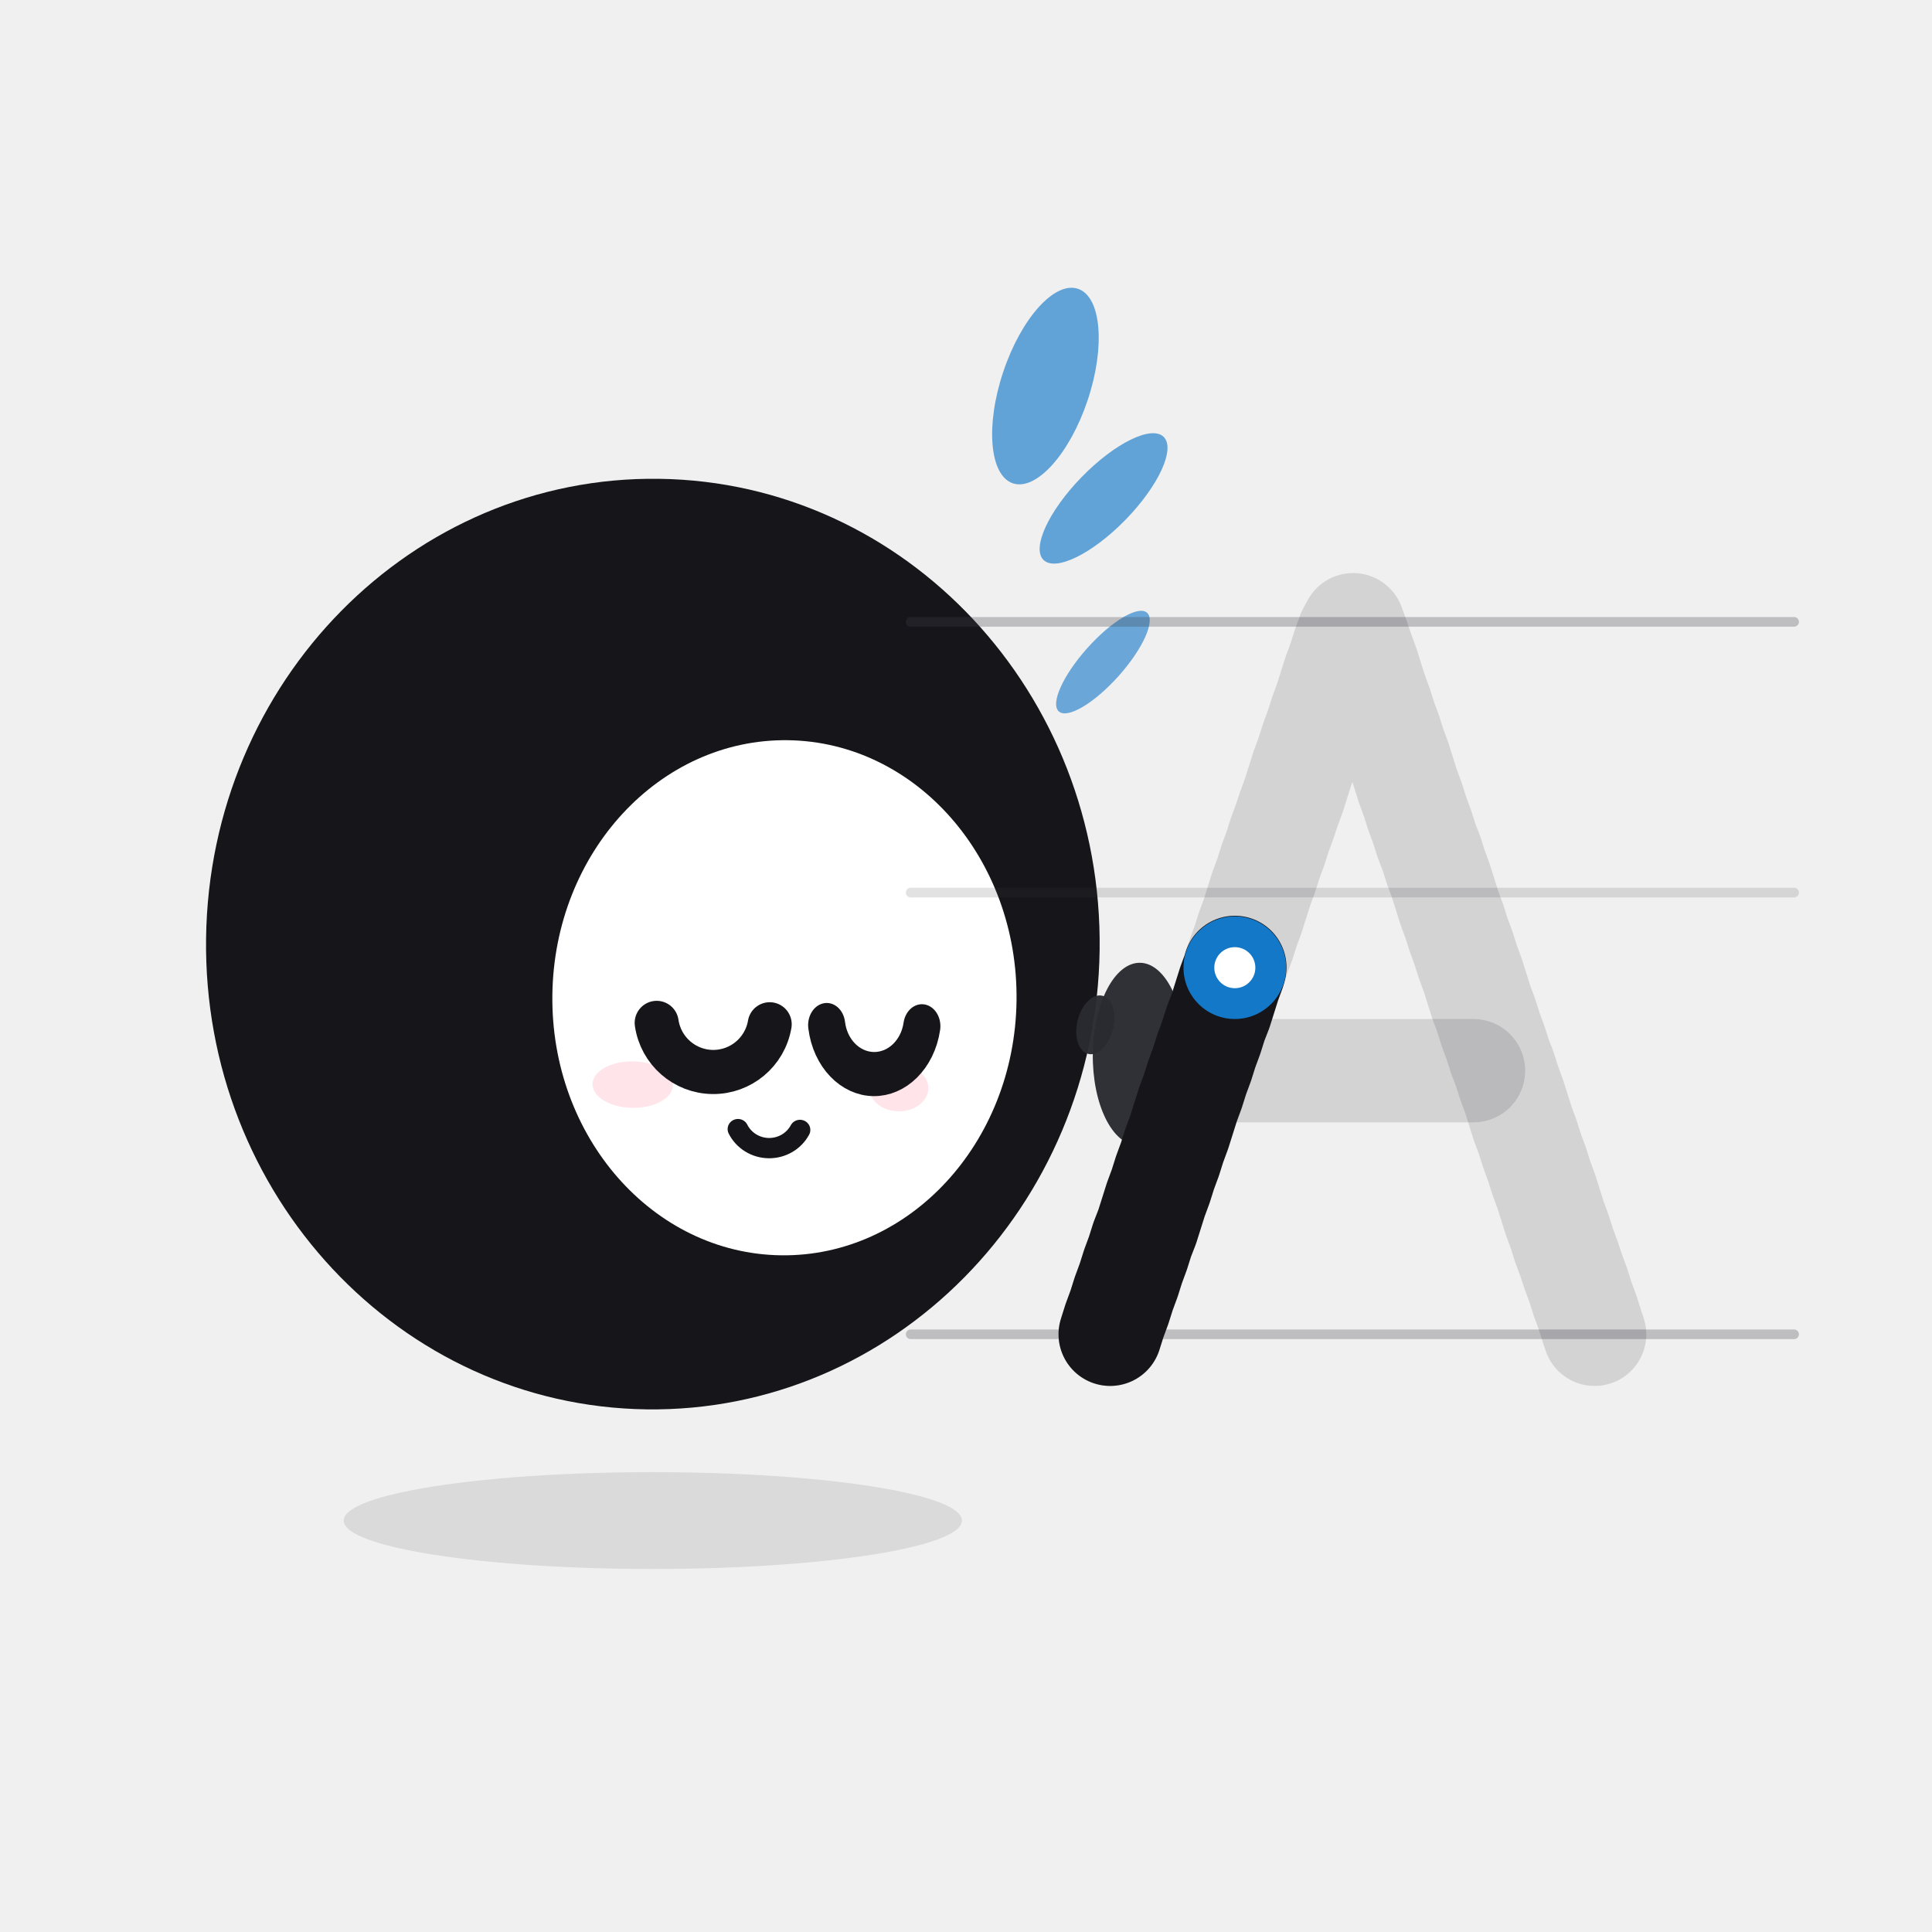
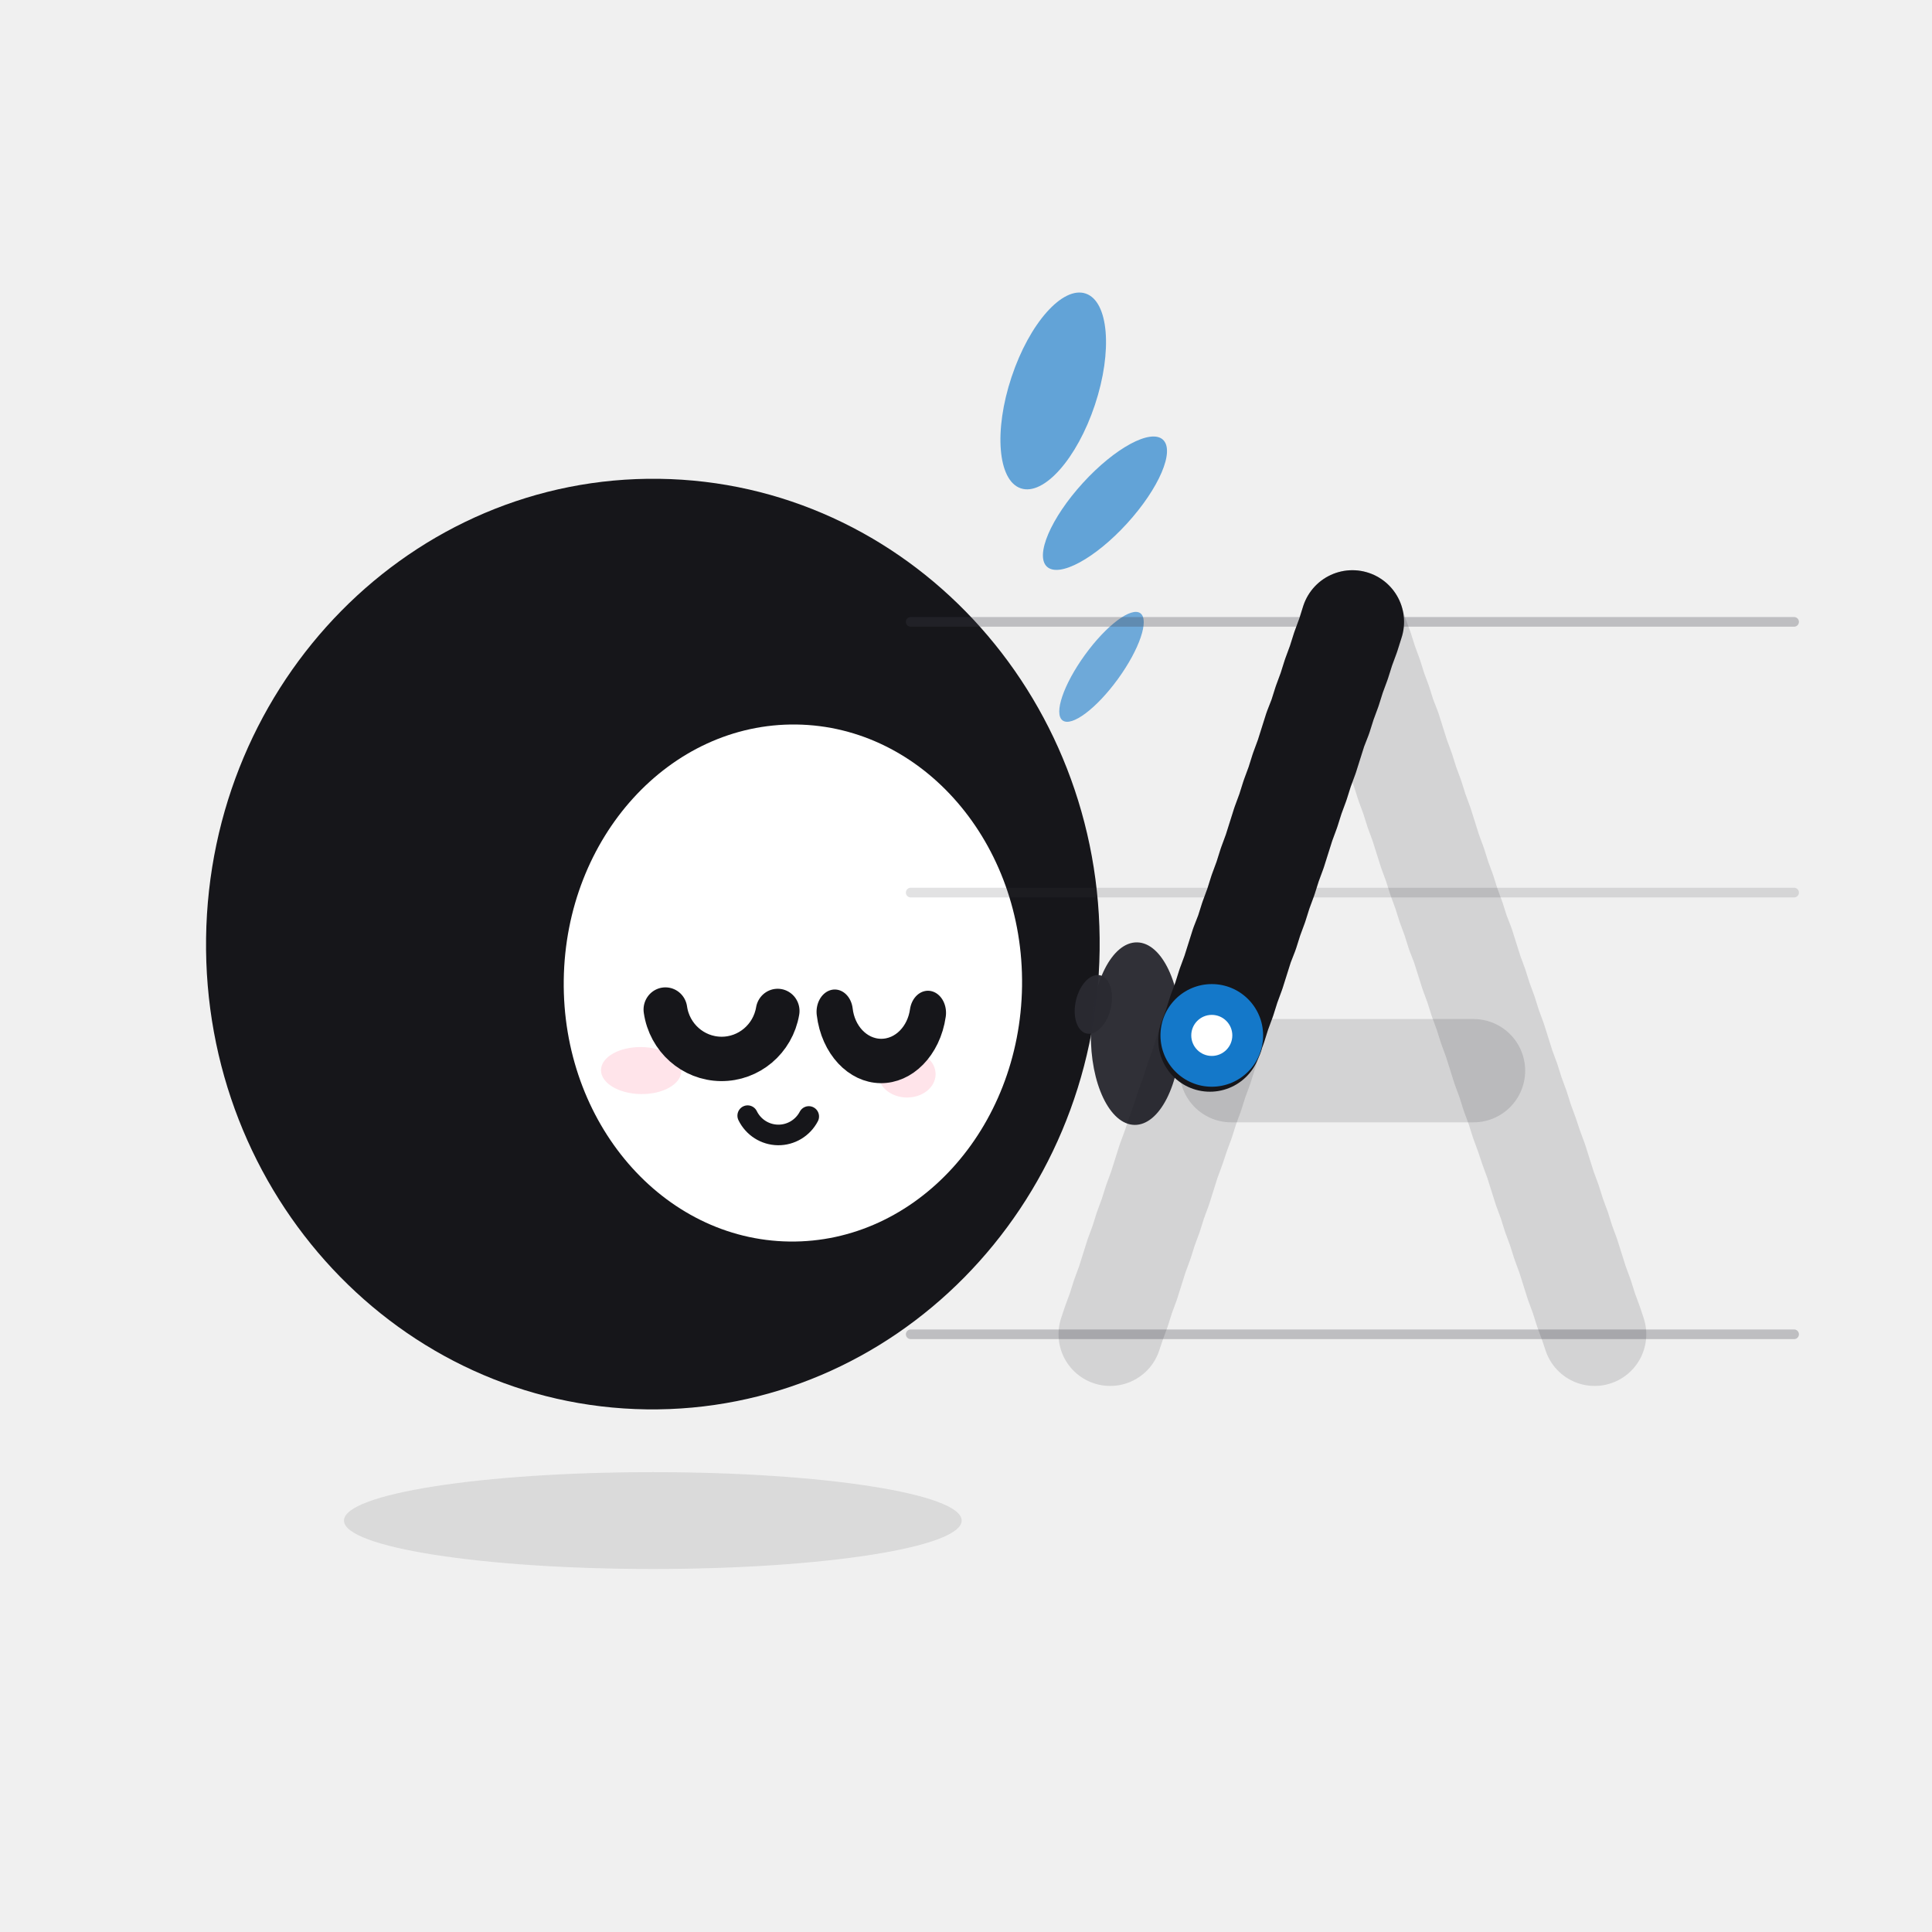
<svg xmlns="http://www.w3.org/2000/svg" width="320" height="320" viewBox="0 0 320 320">
  <defs>
    <clipPath id="bc1">
-       <path d="M81.557 11.597C81.557 43.391 58.3 69.165 29.611 69.165C0.923 69.165 -22.334 43.391 -22.334 11.597C-22.334 -20.196 0.923 -45.97 29.611 -45.97C58.3 -45.97 81.557 -20.196 81.557 11.597" transform="matrix(0.74 0.01 -0.01 0.741 108.133 156.37)" />
+       <path d="M82.748 8.279C82.748 40.192 59.784 66.062 31.458 66.062C3.131 66.062 -19.832 40.192 -19.832 8.279C-19.832 -23.634 3.131 -49.504 31.458 -49.504C59.784 -49.504 82.748 -23.634 82.748 8.279" transform="matrix(0.74 0.01 -0.01 0.741 108.133 156.37)" />
    </clipPath>
  </defs>
-   <path d="M-0.918 126C-0.918 132.075 -32.364 137 -71.154 137C-109.944 137 -141.389 132.075 -141.389 126C-141.389 119.925 -109.944 115 -71.154 115C-32.364 115 -0.918 119.925 -0.918 126" fill="rgba(22,22,26,0.13)" fill-opacity="0.799" transform="matrix(0.729 0 0 0.729 160 160)" />
-   <path d="M88.237 1.717C88.237 56.283 46.6 100.517 -4.763 100.517C-56.125 100.517 -97.763 56.283 -97.763 1.717C-97.763 -52.848 -56.125 -97.083 -4.763 -97.083C46.6 -97.083 88.237 -52.848 88.237 1.717" fill="#16161A" transform="matrix(0.74 0.01 -0.01 0.741 108.133 156.37)" />
+   <path d="M-0.985 126C-0.985 132.075 -32.4 137 -71.154 137C-109.907 137 -141.323 132.075 -141.323 126C-141.323 119.925 -109.907 115 -71.154 115C-32.4 115 -0.985 119.925 -0.985 126" fill="rgba(22,22,26,0.13)" fill-opacity="0.799" transform="matrix(0.729 0 0 0.729 160 160)" />
+   <path d="M87.882 2.073C87.882 56.639 46.244 100.873 -5.118 100.873C-56.481 100.873 -98.118 56.639 -98.118 2.073C-98.118 -52.492 -56.481 -96.727 -5.118 -96.727C46.244 -96.727 87.882 -52.492 87.882 2.073" fill="#16161A" transform="matrix(0.74 0.01 -0.01 0.741 108.133 156.37)" />
  <path d="M100 0C100 57.438 55.228 104 0 104C-55.228 104 -100 57.438 -100 0C-100 -57.438 -55.228 -104 0 -104C55.228 -104 100 -57.438 100 0" fill="#16161A" transform="matrix(0.74 0.01 -0.01 0.741 108.133 156.37)" />
-   <path d="M81.557 11.597C81.557 43.391 58.3 69.165 29.611 69.165C0.923 69.165 -22.334 43.391 -22.334 11.597C-22.334 -20.196 0.923 -45.97 29.611 -45.97C58.3 -45.97 81.557 -20.196 81.557 11.597" fill="#FFFFFF" transform="matrix(0.74 0.01 -0.01 0.741 108.133 156.37)" />
-   <path d="M9 0C9 3.038 4.971 5.5 0 5.5C-4.971 5.5 -9 3.038 -9 0C-9 -3.038 -4.971 -5.5 0 -5.5C4.971 -5.5 9 -3.038 9 0" fill="rgba(255,138,168,0.42)" fill-opacity="0.55" transform="matrix(0.74 0.01 -0.009 0.7 104.803 179.648)" />
-   <path d="M9 0C9 3.038 4.971 5.5 0 5.5C-4.971 5.5 -9 3.038 -9 0C-9 -3.038 -4.971 -5.5 0 -5.5C4.971 -5.5 9 -3.038 9 0" fill="rgba(255,138,168,0.42)" fill-opacity="0.55" transform="matrix(0.544 0.007 -0.009 0.7 148.866 180.217)" />
+   <path d="M82.748 8.279C82.748 40.192 59.784 66.062 31.458 66.062C3.131 66.062 -19.832 40.192 -19.832 8.279C-19.832 -23.634 3.131 -49.504 31.458 -49.504C59.784 -49.504 82.748 -23.634 82.748 8.279" fill="#FFFFFF" transform="matrix(0.74 0.01 -0.01 0.741 108.133 156.37)" />
+   <path d="M9 0C9 3.038 4.971 5.5 0 5.5C-4.971 5.5 -9 3.038 -9 0C-9 -3.038 -4.971 -5.5 0 -5.5C4.971 -5.5 9 -3.038 9 0" fill="rgba(255,138,168,0.42)" fill-opacity="0.55" transform="matrix(0.739 0.01 -0.009 0.708 106.195 177.32)" />
+   <path d="M9 0C9 3.038 4.971 5.5 0 5.5C-4.971 5.5 -9 3.038 -9 0C-9 -3.038 -4.971 -5.5 0 -5.5C4.971 -5.5 9 -3.038 9 0" fill="rgba(255,138,168,0.42)" fill-opacity="0.55" transform="matrix(0.528 0.007 -0.009 0.708 150.213 177.889)" />
  <g clip-path="url(#bc1)">
-     <path d="M12.84 2.034C11.84 8.35 6.395 13 0 13C-6.395 13 -11.84 8.35 -12.84 2.034" fill="none" stroke="#16161A" stroke-width="10" stroke-linecap="round" stroke-linejoin="round" transform="matrix(0.729 0.009 -0.009 0.731 118.145 168.051)" />
-     <path d="M12.84 2.034C11.84 8.35 6.395 13 0 13C-6.395 13 -11.84 8.35 -12.84 2.034" fill="none" stroke="#16161A" stroke-width="10" stroke-linecap="round" stroke-linejoin="round" transform="matrix(0.614 0.008 -0.009 0.731 144.823 168.395)" />
-     <path d="M7.484 0.814C6.05 3.628 3.159 5.4 0 5.4C-3.159 5.4 -6.05 3.628 -7.484 0.814" fill="none" stroke="#16161A" stroke-width="5" stroke-linecap="round" stroke-linejoin="round" transform="matrix(0.686 0.009 -0.009 0.672 127.375 186.536)" />
+     <path d="M12.84 2.034C11.84 8.35 6.395 13 0 13C-6.395 13 -11.84 8.35 -12.84 2.034" fill="none" stroke="#16161A" stroke-width="10" stroke-linecap="round" stroke-linejoin="round" transform="matrix(0.724 0.009 -0.009 0.735 119.527 165.834)" />
+     <path d="M12.84 2.034C11.84 8.35 6.395 13 0 13C-6.395 13 -11.84 8.35 -12.84 2.034" fill="none" stroke="#16161A" stroke-width="10" stroke-linecap="round" stroke-linejoin="round" transform="matrix(0.601 0.008 -0.009 0.735 145.988 166.176)" />
+     <path d="M7.484 0.814C6.05 3.628 3.159 5.4 0 5.4C-3.159 5.4 -6.05 3.628 -7.484 0.814" fill="none" stroke="#16161A" stroke-width="5" stroke-linecap="round" stroke-linejoin="round" transform="matrix(0.677 0.009 -0.009 0.682 128.906 184.3)" />
  </g>
-   <path d="M-10.215 -10.816C-8.289 -8.119 -9.498 -3.956 -12.914 -1.517C-16.33 0.922 -20.66 0.713 -22.585 -1.984C-24.511 -4.681 -23.302 -8.844 -19.886 -11.283C-16.47 -13.722 -12.14 -13.513 -10.215 -10.816" fill="#2A2A31" fill-opacity="0.964" transform="matrix(0.443 0.006 -0.01 0.741 188.622 174.584)" />
-   <path d="M17.2 0C17.2 11.267 9.499 20.4 0 20.4C-9.499 20.4 -17.2 11.267 -17.2 0C-17.2 -11.267 -9.499 -20.4 0 -20.4C9.499 -20.4 17.2 -11.267 17.2 0" fill="#2A2A31" fill-opacity="0.964" transform="matrix(0.443 0.006 -0.01 0.741 188.622 174.584)" />
-   <path d="M9.97 0C9.97 12.673 5.506 22.947 0 22.947C-5.506 22.947 -9.97 12.673 -9.97 0C-9.97 -12.673 -5.506 -22.947 0 -22.947C5.506 -22.947 9.97 -12.673 9.97 0" fill="#1478C9" fill-opacity="0.644" transform="matrix(0.701 0.236 -0.235 0.702 173.157 63.944)" />
-   <path d="M6.848 0C6.848 10.625 3.782 19.238 0 19.238C-3.782 19.238 -6.848 10.625 -6.848 0C-6.848 -10.625 -3.782 -19.238 0 -19.238C3.782 -19.238 6.848 -10.625 6.848 0" fill="#1478C9" fill-opacity="0.644" transform="matrix(0.529 0.518 -0.517 0.53 182.788 82.552)" />
-   <path d="M4.69 0C4.69 8.173 2.59 14.799 0 14.799C-2.59 14.799 -4.69 8.173 -4.69 0C-4.69 -8.173 -2.59 -14.799 0 -14.799C2.59 -14.799 4.69 -8.173 4.69 0" fill="#1478C9" fill-opacity="0.606" transform="matrix(0.551 0.495 -0.494 0.552 182.68 109.662)" />
+   <path d="M-10.215 -10.816C-8.289 -8.119 -9.498 -3.956 -12.914 -1.517C-16.33 0.922 -20.66 0.713 -22.585 -1.984C-24.511 -4.681 -23.302 -8.844 -19.886 -11.283C-16.47 -13.722 -12.14 -13.513 -10.215 -10.816" fill="#2A2A31" fill-opacity="0.964" transform="matrix(0.433 0.006 -0.01 0.741 188.128 171.203)" />
+   <path d="M17.2 0C17.2 11.267 9.499 20.4 0 20.4C-9.499 20.4 -17.2 11.267 -17.2 0C-17.2 -11.267 -9.499 -20.4 0 -20.4C9.499 -20.4 17.2 -11.267 17.2 0" fill="#2A2A31" fill-opacity="0.964" transform="matrix(0.433 0.006 -0.01 0.741 188.128 171.203)" />
+   <path d="M9.831 0C9.831 12.673 5.43 22.947 0 22.947C-5.43 22.947 -9.831 12.673 -9.831 0C-9.831 -12.673 -5.43 -22.947 0 -22.947C5.43 -22.947 9.831 -12.673 9.831 0" fill="#1478C9" fill-opacity="0.644" transform="matrix(0.702 0.235 -0.234 0.703 174.448 64.752)" />
+   <path d="M6.703 0C6.703 10.625 3.702 19.238 0 19.238C-3.702 19.238 -6.703 10.625 -6.703 0C-6.703 -10.625 -3.702 -19.238 0 -19.238C3.702 -19.238 6.703 -10.625 6.703 0" fill="#1478C9" fill-opacity="0.644" transform="matrix(0.546 0.5 -0.499 0.547 183.016 83.346)" />
+   <path d="M4.571 0C4.571 8.173 2.525 14.799 0 14.799C-2.525 14.799 -4.571 8.173 -4.571 0C-4.571 -8.173 -2.525 -14.799 0 -14.799C2.525 -14.799 4.571 -8.173 4.571 0" fill="#1478C9" fill-opacity="0.588" transform="matrix(0.599 0.435 -0.435 0.6 182.443 110.451)" />
  <path d="M-73.16 -59L73.16 -59" fill="none" stroke="#3D3D49" stroke-width="1.6" stroke-linecap="round" stroke-linejoin="round" stroke-opacity="0.28" transform="matrix(1 0 0 1 224 162)" />
  <path d="M-73.16 -14.16L73.16 -14.16" fill="none" stroke="#3D3D49" stroke-width="1.6" stroke-linecap="round" stroke-linejoin="round" stroke-opacity="0.15" transform="matrix(1 0 0 1 224 162)" />
  <path d="M-73.16 59L73.16 59" fill="none" stroke="#3D3D49" stroke-width="1.6" stroke-linecap="round" stroke-linejoin="round" stroke-opacity="0.28" transform="matrix(1 0 0 1 224 162)" />
-   <path d="M-0.34 0.5L-0.334 0.481L-0.327 0.462L-0.321 0.443L-0.314 0.424L-0.308 0.405L-0.301 0.386L-0.295 0.367L-0.288 0.349L-0.282 0.33L-0.276 0.311L-0.269 0.292L-0.263 0.273L-0.256 0.254L-0.25 0.235L-0.243 0.216L-0.237 0.197L-0.231 0.178L-0.224 0.159L-0.218 0.14L-0.211 0.121L-0.205 0.102L-0.198 0.083L-0.192 0.064L-0.185 0.046L-0.179 0.027L-0.173 0.008L-0.166 -0.011L-0.16 -0.03L-0.153 -0.049L-0.147 -0.068L-0.14 -0.087L-0.134 -0.106L-0.128 -0.125L-0.121 -0.144L-0.115 -0.163L-0.108 -0.182L-0.102 -0.201L-0.095 -0.22L-0.089 -0.238L-0.082 -0.257L-0.076 -0.276L-0.07 -0.295L-0.063 -0.314L-0.057 -0.333L-0.05 -0.352L-0.044 -0.371L-0.037 -0.39L-0.031 -0.409L-0.025 -0.428L-0.018 -0.447L-0.012 -0.466L-0.005 -0.485L0.001 -0.496L0.008 -0.477L0.014 -0.459L0.021 -0.44L0.027 -0.421L0.033 -0.402L0.04 -0.383L0.046 -0.364L0.053 -0.345L0.059 -0.326L0.066 -0.307L0.072 -0.288L0.078 -0.269L0.085 -0.25L0.091 -0.231L0.098 -0.212L0.104 -0.193L0.111 -0.175L0.117 -0.156L0.124 -0.137L0.13 -0.118L0.136 -0.099L0.143 -0.08L0.149 -0.061L0.156 -0.042L0.162 -0.023L0.169 -0.004L0.175 0.015L0.181 0.034L0.188 0.053L0.194 0.072L0.201 0.091L0.207 0.11L0.214 0.128L0.22 0.147L0.227 0.166L0.233 0.185L0.239 0.204L0.246 0.223L0.252 0.242L0.259 0.261L0.265 0.28L0.272 0.299L0.278 0.318L0.284 0.337L0.291 0.356L0.297 0.375L0.304 0.394L0.31 0.412L0.317 0.431L0.323 0.45L0.33 0.469L0.336 0.488L0.34 0.5" fill="none" stroke="rgba(22,22,26,0.13)" stroke-width="0.145" stroke-linecap="round" stroke-linejoin="round" transform="matrix(118 0 0 118 224 162)" />
+   <path d="M0 -0.5L-0.006 -0.481L-0.013 -0.462L-0.019 -0.443L-0.026 -0.424L-0.032 -0.405L-0.039 -0.386L-0.045 -0.367L-0.052 -0.349L-0.058 -0.33L-0.064 -0.311L-0.071 -0.292L-0.077 -0.273L-0.084 -0.254L-0.09 -0.235L-0.097 -0.216L-0.103 -0.197L-0.109 -0.178L-0.116 -0.159L-0.122 -0.14L-0.129 -0.121L-0.135 -0.102L-0.142 -0.083L-0.148 -0.064L-0.155 -0.046L-0.161 -0.027L-0.167 -0.008L-0.174 0.011L-0.18 0.03L-0.187 0.049L-0.193 0.068L-0.2 0.087L-0.206 0.106L-0.212 0.125L-0.219 0.144L-0.225 0.163L-0.232 0.182L-0.238 0.201L-0.245 0.22L-0.251 0.238L-0.258 0.257L-0.264 0.276L-0.27 0.295L-0.277 0.314L-0.283 0.333L-0.29 0.352L-0.296 0.371L-0.303 0.39L-0.309 0.409L-0.315 0.428L-0.322 0.447L-0.328 0.466L-0.335 0.485L-0.34 0.5" fill="none" stroke="rgba(22,22,26,0.13)" stroke-width="0.145" stroke-linecap="round" stroke-linejoin="round" transform="matrix(118 0 0 118 224 162)" />
+   <path d="M0 -0.5L0.006 -0.481L0.013 -0.462L0.019 -0.443L0.026 -0.424L0.032 -0.405L0.039 -0.386L0.045 -0.367L0.052 -0.349L0.058 -0.33L0.064 -0.311L0.071 -0.292L0.077 -0.273L0.084 -0.254L0.09 -0.235L0.097 -0.216L0.103 -0.197L0.109 -0.178L0.116 -0.159L0.122 -0.14L0.129 -0.121L0.135 -0.102L0.142 -0.083L0.148 -0.064L0.155 -0.046L0.161 -0.027L0.167 -0.008L0.174 0.011L0.18 0.03L0.187 0.049L0.193 0.068L0.2 0.087L0.206 0.106L0.212 0.125L0.219 0.144L0.225 0.163L0.232 0.182L0.238 0.201L0.245 0.22L0.251 0.238L0.258 0.257L0.264 0.276L0.27 0.295L0.277 0.314L0.283 0.333L0.29 0.352L0.296 0.371L0.303 0.39L0.309 0.409L0.315 0.428L0.322 0.447L0.328 0.466L0.335 0.485L0.34 0.5" fill="none" stroke="rgba(22,22,26,0.13)" stroke-width="0.145" stroke-linecap="round" stroke-linejoin="round" transform="matrix(118 0 0 118 224 162)" />
  <path d="M-0.17 0.13L-0.15 0.13L-0.13 0.13L-0.11 0.13L-0.09 0.13L-0.07 0.13L-0.05 0.13L-0.03 0.13L-0.01 0.13L0.01 0.13L0.03 0.13L0.05 0.13L0.07 0.13L0.09 0.13L0.11 0.13L0.13 0.13L0.15 0.13L0.17 0.13" fill="none" stroke="rgba(22,22,26,0.13)" stroke-width="0.145" stroke-linecap="round" stroke-linejoin="round" transform="matrix(118 0 0 118 224 162)" />
-   <path d="M-0.34 0.5L-0.334 0.481L-0.327 0.462L-0.321 0.443L-0.314 0.424L-0.308 0.405L-0.301 0.386L-0.295 0.367L-0.288 0.349L-0.282 0.33L-0.276 0.311L-0.269 0.292L-0.263 0.273L-0.256 0.254L-0.25 0.235L-0.243 0.216L-0.237 0.197L-0.231 0.178L-0.224 0.159L-0.218 0.14L-0.211 0.121L-0.205 0.102L-0.198 0.083L-0.192 0.064L-0.185 0.046L-0.179 0.027L-0.173 0.008L-0.166 -0.011L-0.165 -0.015" fill="none" stroke="#16161A" stroke-width="0.145" stroke-linecap="round" stroke-linejoin="round" transform="matrix(118 0 0 118 224 162)" />
-   <path d="M8.5 0C8.5 4.694 4.694 8.5 0 8.5C-4.694 8.5 -8.5 4.694 -8.5 0C-8.5 -4.694 -4.694 -8.5 0 -8.5C4.694 -8.5 8.5 -4.694 8.5 0" fill="#1478C9" transform="matrix(1 0 0 1 204.526 160.278)" />
-   <path d="M3.4 0C3.4 1.878 1.878 3.4 0 3.4C-1.878 3.4 -3.4 1.878 -3.4 0C-3.4 -1.878 -1.878 -3.4 0 -3.4C1.878 -3.4 3.4 -1.878 3.4 0" fill="#FFFFFF" transform="matrix(1 0 0 1 204.526 160.278)" />
+   <path d="M0 -0.5L-0.006 -0.481L-0.013 -0.462L-0.019 -0.443L-0.026 -0.424L-0.032 -0.405L-0.039 -0.386L-0.045 -0.367L-0.052 -0.349L-0.058 -0.33L-0.064 -0.311L-0.071 -0.292L-0.077 -0.273L-0.084 -0.254L-0.09 -0.235L-0.097 -0.216L-0.103 -0.197L-0.109 -0.178L-0.116 -0.159L-0.122 -0.14L-0.129 -0.121L-0.135 -0.102L-0.142 -0.083L-0.148 -0.064L-0.155 -0.046L-0.161 -0.027L-0.167 -0.008L-0.174 0.011L-0.18 0.03L-0.187 0.049L-0.193 0.068L-0.2 0.087L-0.197 0.08" fill="none" stroke="#16161A" stroke-width="0.145" stroke-linecap="round" stroke-linejoin="round" transform="matrix(118 0 0 118 224 162)" />
+   <path d="M8.5 0C8.5 4.694 4.694 8.5 0 8.5C-4.694 8.5 -8.5 4.694 -8.5 0C-8.5 -4.694 -4.694 -8.5 0 -8.5C4.694 -8.5 8.5 -4.694 8.5 0" fill="#1478C9" transform="matrix(1 0 0 1 200.711 171.496)" />
+   <path d="M3.4 0C3.4 1.878 1.878 3.4 0 3.4C-1.878 3.4 -3.4 1.878 -3.4 0C-3.4 -1.878 -1.878 -3.4 0 -3.4C1.878 -3.4 3.4 -1.878 3.4 0" fill="#FFFFFF" transform="matrix(1 0 0 1 200.711 171.496)" />
</svg>
